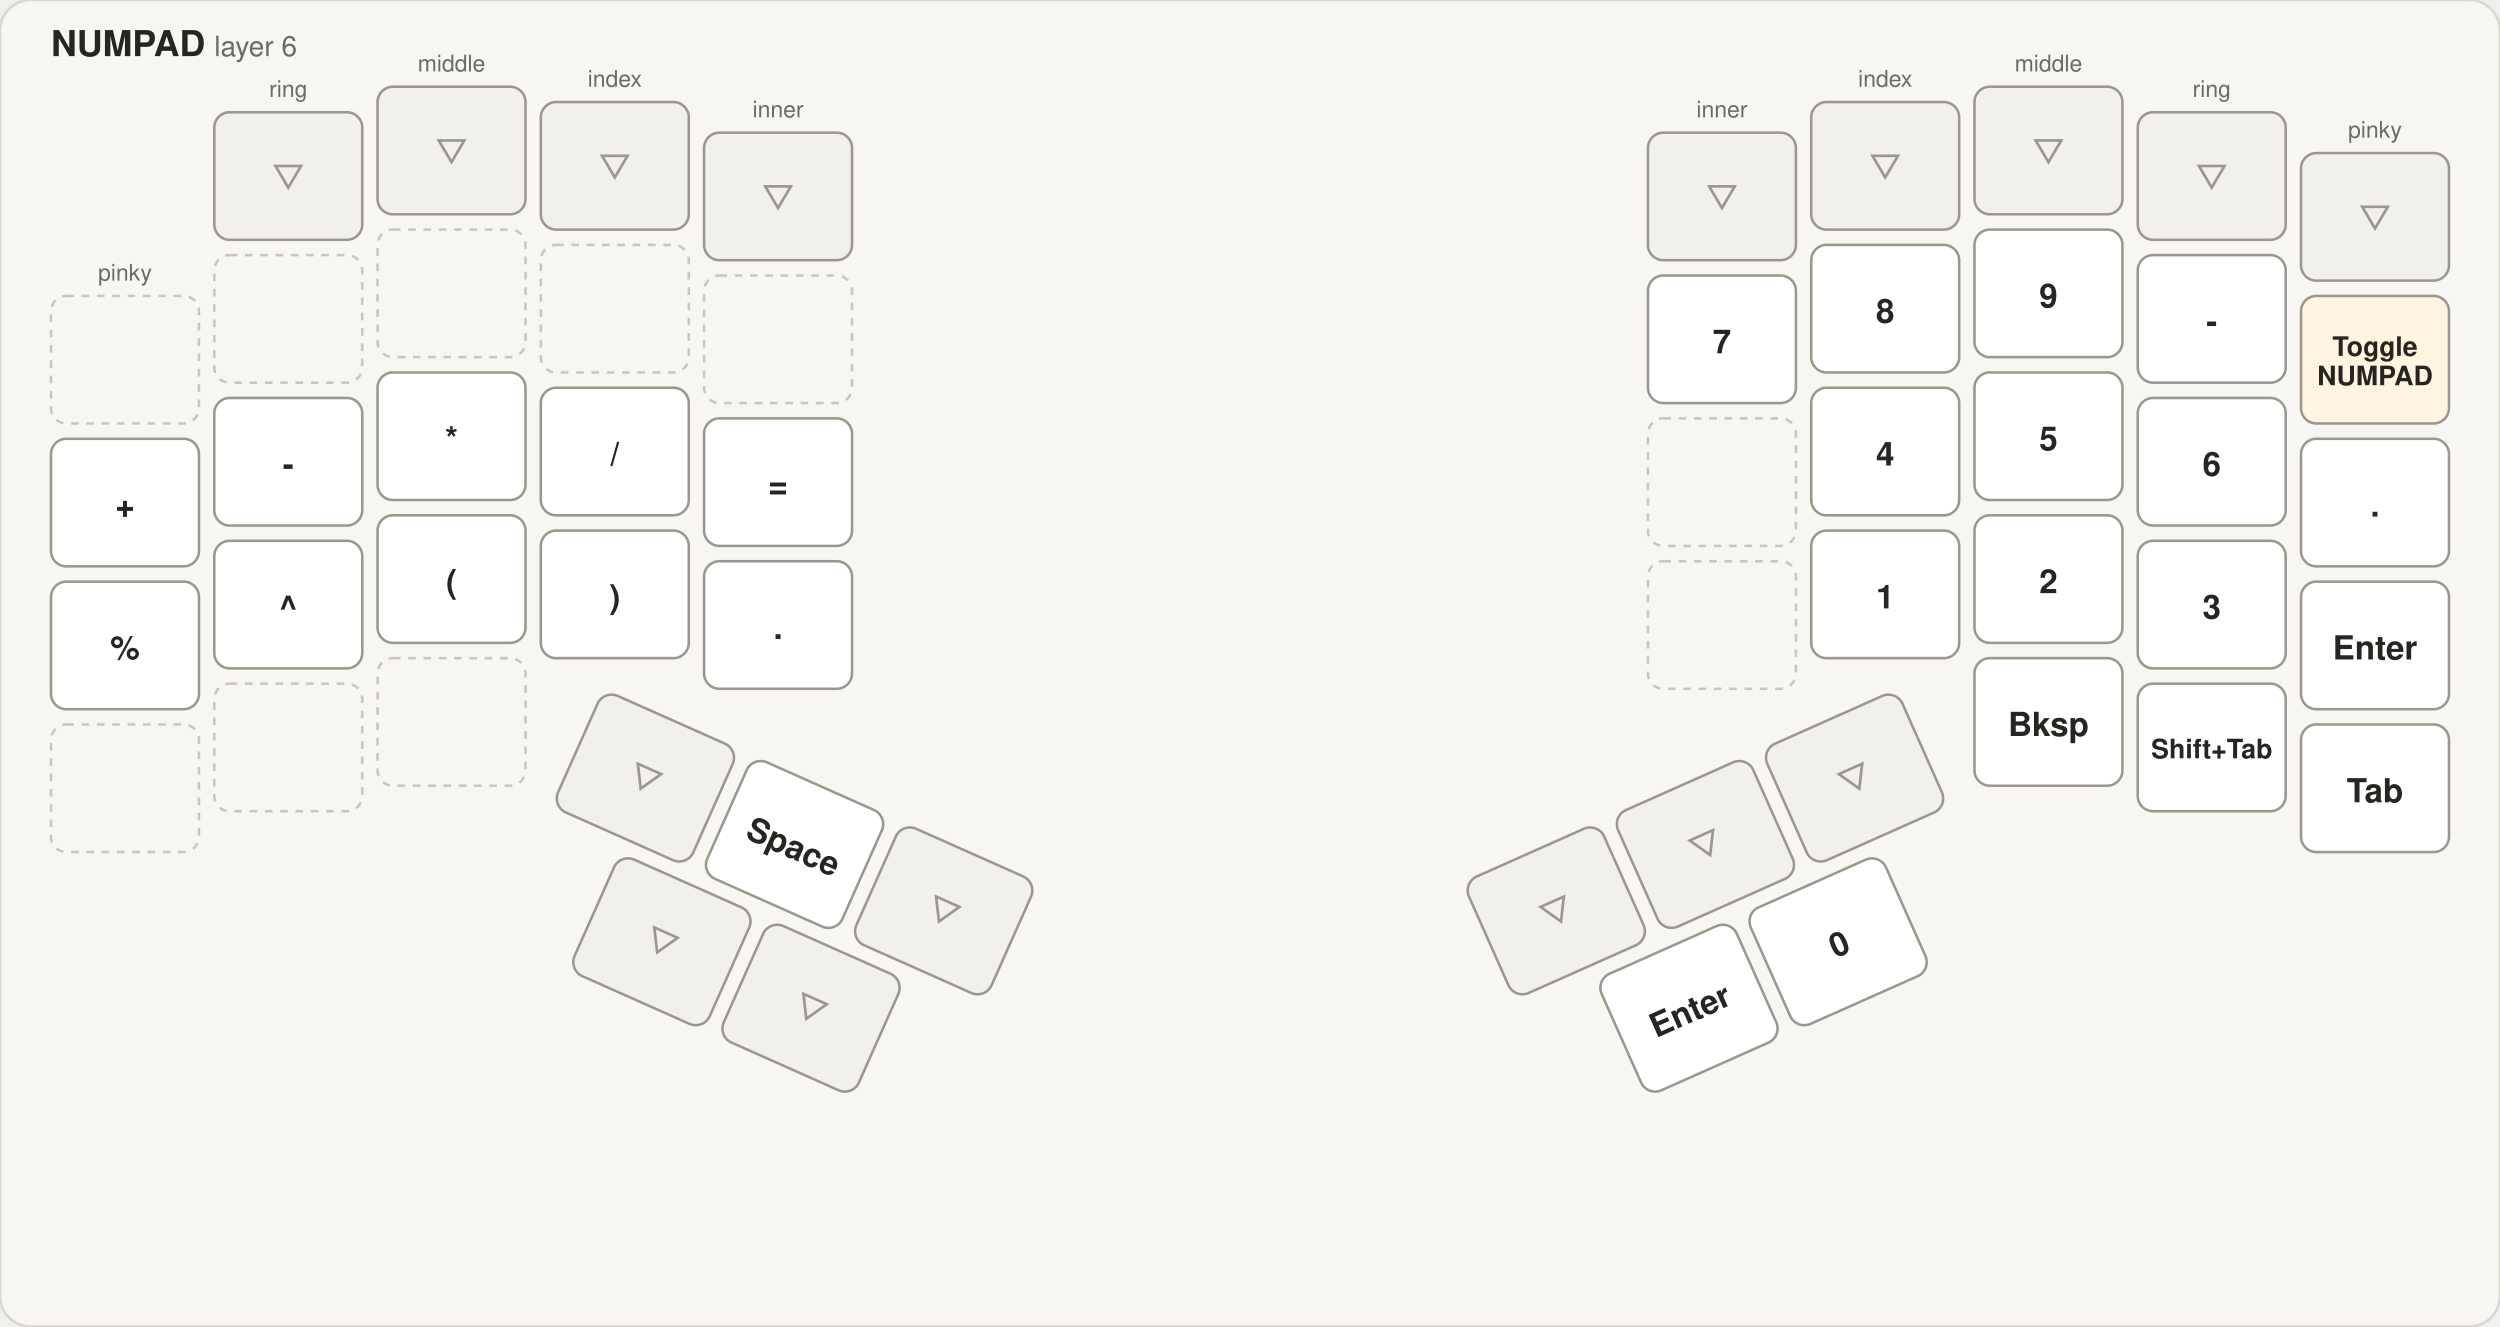
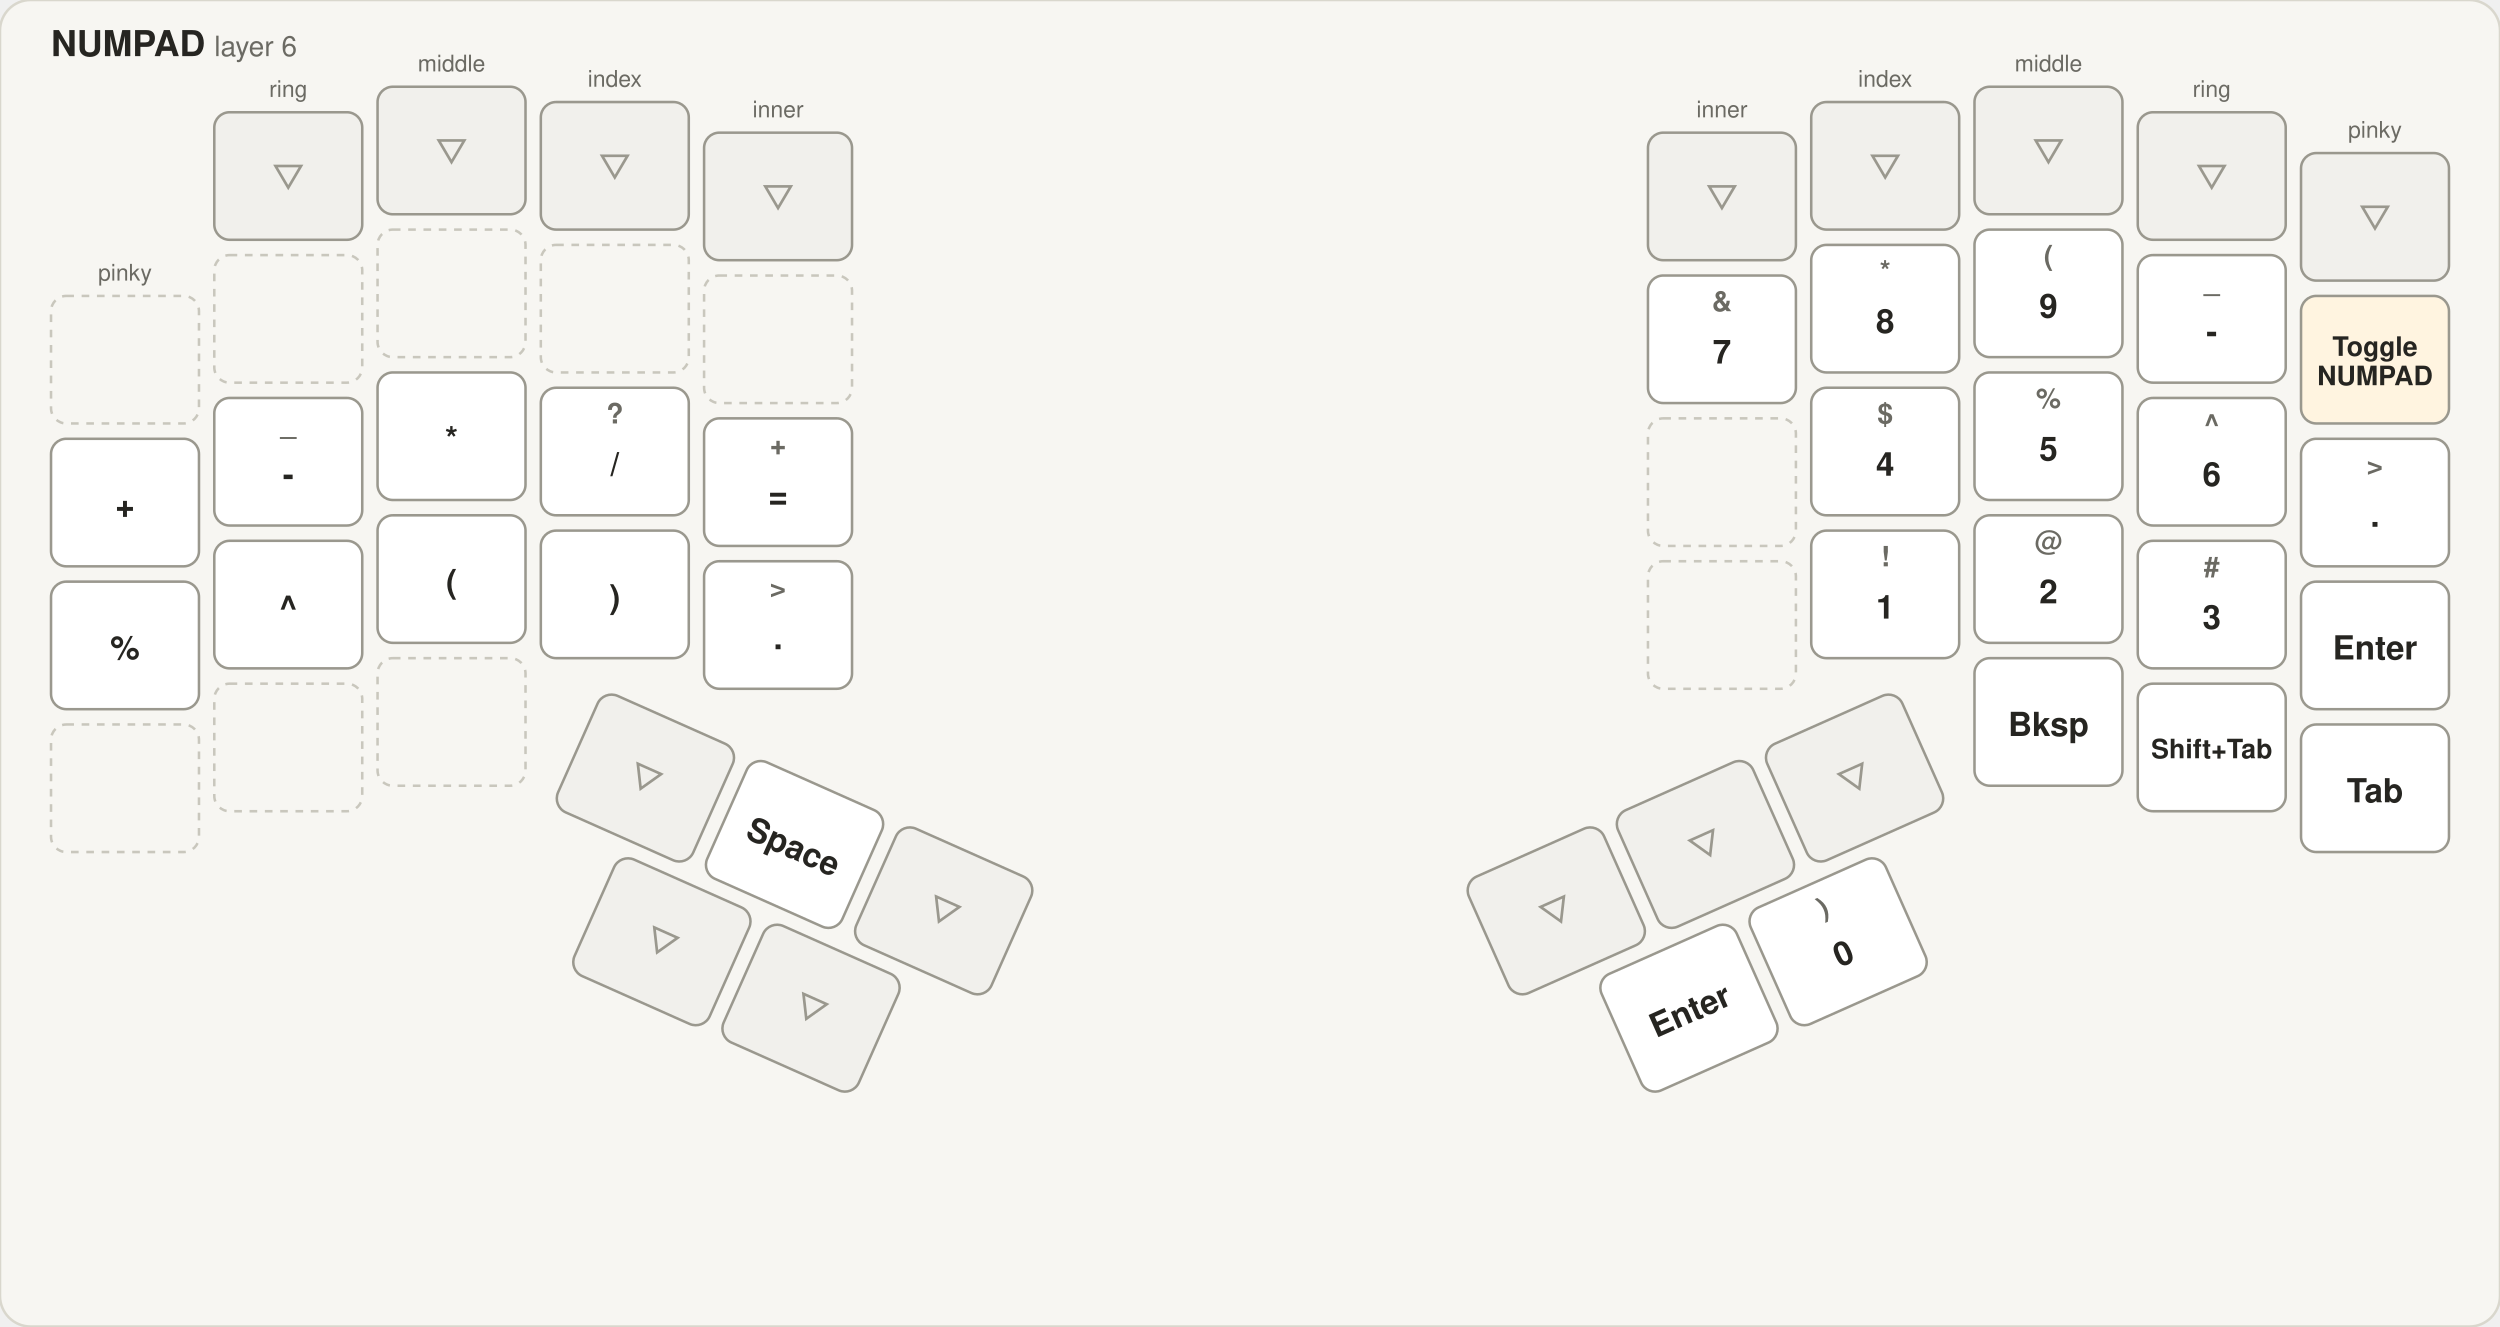
<svg xmlns="http://www.w3.org/2000/svg" viewBox="0 0 980 520" width="980" height="520" font-family="-apple-system, 'Segoe UI', Helvetica, Arial, sans-serif">
  <rect width="980" height="520" rx="12" fill="#f7f6f2" stroke="#d9d7cd" />
  <text x="20" y="22" font-size="14" font-weight="700" fill="#262521">NUMPAD</text>
  <text x="84" y="22" font-size="11" fill="#6b6a63">layer 6</text>
  <text x="49" y="110" text-anchor="middle" font-size="9" fill="#6b6a63">pinky</text>
  <rect x="20" y="116" width="58" height="50" rx="6" fill="none" stroke="#c9c7bd" stroke-dasharray="3 3" />
  <g data-pos="19">
    <rect x="20" y="172" width="58" height="50" rx="6" fill="#ffffff" stroke="#9a988e" />
    <text x="49" y="202.5" text-anchor="middle" font-size="13" font-weight="700" fill="#262521">+</text>
  </g>
  <g data-pos="29">
    <rect x="20" y="228" width="58" height="50" rx="6" fill="#ffffff" stroke="#9a988e" />
    <text x="49" y="258.5" text-anchor="middle" font-size="13" font-weight="700" fill="#262521">%</text>
  </g>
  <rect x="20" y="284" width="58" height="50" rx="6" fill="none" stroke="#c9c7bd" stroke-dasharray="3 3" />
  <text x="113" y="38" text-anchor="middle" font-size="9" fill="#6b6a63">ring</text>
  <g data-pos="0">
    <rect x="84" y="44" width="58" height="50" rx="6" fill="#f1f0ec" stroke="#9a988e" />
    <text x="113" y="74" text-anchor="middle" font-size="13" fill="#9a988e">▽</text>
  </g>
  <rect x="84" y="100" width="58" height="50" rx="6" fill="none" stroke="#c9c7bd" stroke-dasharray="3 3" />
  <g data-pos="20">
    <rect x="84" y="156" width="58" height="50" rx="6" fill="#ffffff" stroke="#9a988e" />
-     <text x="113" y="186.5" text-anchor="middle" font-size="13" font-weight="700" fill="#262521">-</text>
+     <text x="113" y="170" text-anchor="middle" font-size="11" font-weight="600" fill="#6b6a63">_</text>
+     <text x="113" y="190.5" text-anchor="middle" font-size="13" font-weight="700" fill="#262521">-</text>
  </g>
  <g data-pos="30">
    <rect x="84" y="212" width="58" height="50" rx="6" fill="#ffffff" stroke="#9a988e" />
    <text x="113" y="242.5" text-anchor="middle" font-size="13" font-weight="700" fill="#262521">^</text>
  </g>
  <rect x="84" y="268" width="58" height="50" rx="6" fill="none" stroke="#c9c7bd" stroke-dasharray="3 3" />
  <text x="177" y="28" text-anchor="middle" font-size="9" fill="#6b6a63">middle</text>
  <g data-pos="1">
    <rect x="148" y="34" width="58" height="50" rx="6" fill="#f1f0ec" stroke="#9a988e" />
    <text x="177" y="64" text-anchor="middle" font-size="13" fill="#9a988e">▽</text>
  </g>
  <rect x="148" y="90" width="58" height="50" rx="6" fill="none" stroke="#c9c7bd" stroke-dasharray="3 3" />
  <g data-pos="21">
    <rect x="148" y="146" width="58" height="50" rx="6" fill="#ffffff" stroke="#9a988e" />
    <text x="177" y="176.5" text-anchor="middle" font-size="13" font-weight="700" fill="#262521">*</text>
  </g>
  <g data-pos="31">
    <rect x="148" y="202" width="58" height="50" rx="6" fill="#ffffff" stroke="#9a988e" />
    <text x="177" y="232.5" text-anchor="middle" font-size="13" font-weight="700" fill="#262521">(</text>
  </g>
  <rect x="148" y="258" width="58" height="50" rx="6" fill="none" stroke="#c9c7bd" stroke-dasharray="3 3" />
  <text x="241" y="34" text-anchor="middle" font-size="9" fill="#6b6a63">index</text>
  <g data-pos="2">
    <rect x="212" y="40" width="58" height="50" rx="6" fill="#f1f0ec" stroke="#9a988e" />
    <text x="241" y="70" text-anchor="middle" font-size="13" fill="#9a988e">▽</text>
  </g>
  <rect x="212" y="96" width="58" height="50" rx="6" fill="none" stroke="#c9c7bd" stroke-dasharray="3 3" />
  <g data-pos="22">
    <rect x="212" y="152" width="58" height="50" rx="6" fill="#ffffff" stroke="#9a988e" />
-     <text x="241" y="182.5" text-anchor="middle" font-size="13" font-weight="700" fill="#262521">/</text>
+     <text x="241" y="166" text-anchor="middle" font-size="11" font-weight="600" fill="#6b6a63">?</text>
+     <text x="241" y="186.5" text-anchor="middle" font-size="13" font-weight="700" fill="#262521">/</text>
  </g>
  <g data-pos="32">
    <rect x="212" y="208" width="58" height="50" rx="6" fill="#ffffff" stroke="#9a988e" />
    <text x="241" y="238.5" text-anchor="middle" font-size="13" font-weight="700" fill="#262521">)</text>
  </g>
  <text x="305" y="46" text-anchor="middle" font-size="9" fill="#6b6a63">inner</text>
  <g data-pos="3">
    <rect x="276" y="52" width="58" height="50" rx="6" fill="#f1f0ec" stroke="#9a988e" />
    <text x="305" y="82" text-anchor="middle" font-size="13" fill="#9a988e">▽</text>
  </g>
  <rect x="276" y="108" width="58" height="50" rx="6" fill="none" stroke="#c9c7bd" stroke-dasharray="3 3" />
  <g data-pos="23">
    <rect x="276" y="164" width="58" height="50" rx="6" fill="#ffffff" stroke="#9a988e" />
-     <text x="305" y="194.5" text-anchor="middle" font-size="13" font-weight="700" fill="#262521">=</text>
+     <text x="305" y="178" text-anchor="middle" font-size="11" font-weight="600" fill="#6b6a63">+</text>
+     <text x="305" y="198.5" text-anchor="middle" font-size="13" font-weight="700" fill="#262521">=</text>
  </g>
  <g data-pos="33">
    <rect x="276" y="220" width="58" height="50" rx="6" fill="#ffffff" stroke="#9a988e" />
-     <text x="305" y="250.5" text-anchor="middle" font-size="13" font-weight="700" fill="#262521">.</text>
+     <text x="305" y="234" text-anchor="middle" font-size="11" font-weight="600" fill="#6b6a63">&gt;</text>
+     <text x="305" y="254.5" text-anchor="middle" font-size="13" font-weight="700" fill="#262521">.</text>
  </g>
  <g transform="rotate(24 253 305)">
    <g data-pos="45">
      <rect x="224" y="280" width="58" height="50" rx="6" fill="#f1f0ec" stroke="#9a988e" />
      <text x="253" y="310" text-anchor="middle" font-size="13" fill="#9a988e">▽</text>
    </g>
    <g data-pos="48">
      <rect x="288" y="280" width="58" height="50" rx="6" fill="#ffffff" stroke="#9a988e" />
      <text x="317" y="310.5" text-anchor="middle" font-size="13" font-weight="700" fill="#262521">Space</text>
    </g>
    <g data-pos="52">
      <rect x="352" y="280" width="58" height="50" rx="6" fill="#f1f0ec" stroke="#9a988e" />
      <text x="381" y="310" text-anchor="middle" font-size="13" fill="#9a988e">▽</text>
    </g>
    <g data-pos="47">
      <rect x="256" y="336" width="58" height="50" rx="6" fill="#f1f0ec" stroke="#9a988e" />
      <text x="285" y="366" text-anchor="middle" font-size="13" fill="#9a988e">▽</text>
    </g>
    <g data-pos="51">
      <rect x="320" y="336" width="58" height="50" rx="6" fill="#f1f0ec" stroke="#9a988e" />
      <text x="349" y="366" text-anchor="middle" font-size="13" fill="#9a988e">▽</text>
    </g>
  </g>
  <text x="675" y="46" text-anchor="middle" font-size="9" fill="#6b6a63">inner</text>
  <g data-pos="4">
    <rect x="646" y="52" width="58" height="50" rx="6" fill="#f1f0ec" stroke="#9a988e" />
    <text x="675" y="82" text-anchor="middle" font-size="13" fill="#9a988e">▽</text>
  </g>
  <g data-pos="14">
    <rect x="646" y="108" width="58" height="50" rx="6" fill="#ffffff" stroke="#9a988e" />
-     <text x="675" y="138.5" text-anchor="middle" font-size="13" font-weight="700" fill="#262521">7</text>
+     <text x="675" y="122" text-anchor="middle" font-size="11" font-weight="600" fill="#6b6a63">&amp;</text>
+     <text x="675" y="142.5" text-anchor="middle" font-size="13" font-weight="700" fill="#262521">7</text>
  </g>
  <rect x="646" y="164" width="58" height="50" rx="6" fill="none" stroke="#c9c7bd" stroke-dasharray="3 3" />
  <rect x="646" y="220" width="58" height="50" rx="6" fill="none" stroke="#c9c7bd" stroke-dasharray="3 3" />
  <text x="739" y="34" text-anchor="middle" font-size="9" fill="#6b6a63">index</text>
  <g data-pos="5">
    <rect x="710" y="40" width="58" height="50" rx="6" fill="#f1f0ec" stroke="#9a988e" />
    <text x="739" y="70" text-anchor="middle" font-size="13" fill="#9a988e">▽</text>
  </g>
  <g data-pos="15">
    <rect x="710" y="96" width="58" height="50" rx="6" fill="#ffffff" stroke="#9a988e" />
-     <text x="739" y="126.5" text-anchor="middle" font-size="13" font-weight="700" fill="#262521">8</text>
+     <text x="739" y="110" text-anchor="middle" font-size="11" font-weight="600" fill="#6b6a63">*</text>
+     <text x="739" y="130.5" text-anchor="middle" font-size="13" font-weight="700" fill="#262521">8</text>
  </g>
  <g data-pos="25">
    <rect x="710" y="152" width="58" height="50" rx="6" fill="#ffffff" stroke="#9a988e" />
-     <text x="739" y="182.5" text-anchor="middle" font-size="13" font-weight="700" fill="#262521">4</text>
+     <text x="739" y="166" text-anchor="middle" font-size="11" font-weight="600" fill="#6b6a63">$</text>
+     <text x="739" y="186.5" text-anchor="middle" font-size="13" font-weight="700" fill="#262521">4</text>
  </g>
  <g data-pos="35">
    <rect x="710" y="208" width="58" height="50" rx="6" fill="#ffffff" stroke="#9a988e" />
-     <text x="739" y="238.5" text-anchor="middle" font-size="13" font-weight="700" fill="#262521">1</text>
+     <text x="739" y="222" text-anchor="middle" font-size="11" font-weight="600" fill="#6b6a63">!</text>
+     <text x="739" y="242.5" text-anchor="middle" font-size="13" font-weight="700" fill="#262521">1</text>
  </g>
  <text x="803" y="28" text-anchor="middle" font-size="9" fill="#6b6a63">middle</text>
  <g data-pos="6">
    <rect x="774" y="34" width="58" height="50" rx="6" fill="#f1f0ec" stroke="#9a988e" />
    <text x="803" y="64" text-anchor="middle" font-size="13" fill="#9a988e">▽</text>
  </g>
  <g data-pos="16">
    <rect x="774" y="90" width="58" height="50" rx="6" fill="#ffffff" stroke="#9a988e" />
-     <text x="803" y="120.5" text-anchor="middle" font-size="13" font-weight="700" fill="#262521">9</text>
+     <text x="803" y="104" text-anchor="middle" font-size="11" font-weight="600" fill="#6b6a63">(</text>
+     <text x="803" y="124.5" text-anchor="middle" font-size="13" font-weight="700" fill="#262521">9</text>
  </g>
  <g data-pos="26">
    <rect x="774" y="146" width="58" height="50" rx="6" fill="#ffffff" stroke="#9a988e" />
-     <text x="803" y="176.5" text-anchor="middle" font-size="13" font-weight="700" fill="#262521">5</text>
+     <text x="803" y="160" text-anchor="middle" font-size="11" font-weight="600" fill="#6b6a63">%</text>
+     <text x="803" y="180.5" text-anchor="middle" font-size="13" font-weight="700" fill="#262521">5</text>
  </g>
  <g data-pos="36">
    <rect x="774" y="202" width="58" height="50" rx="6" fill="#ffffff" stroke="#9a988e" />
-     <text x="803" y="232.5" text-anchor="middle" font-size="13" font-weight="700" fill="#262521">2</text>
+     <text x="803" y="216" text-anchor="middle" font-size="11" font-weight="600" fill="#6b6a63">@</text>
+     <text x="803" y="236.5" text-anchor="middle" font-size="13" font-weight="700" fill="#262521">2</text>
  </g>
  <g data-pos="42">
    <rect x="774" y="258" width="58" height="50" rx="6" fill="#ffffff" stroke="#9a988e" />
    <text x="803" y="288.5" text-anchor="middle" font-size="13" font-weight="700" fill="#262521">Bksp</text>
  </g>
  <text x="867" y="38" text-anchor="middle" font-size="9" fill="#6b6a63">ring</text>
  <g data-pos="7">
    <rect x="838" y="44" width="58" height="50" rx="6" fill="#f1f0ec" stroke="#9a988e" />
    <text x="867" y="74" text-anchor="middle" font-size="13" fill="#9a988e">▽</text>
  </g>
  <g data-pos="17">
    <rect x="838" y="100" width="58" height="50" rx="6" fill="#ffffff" stroke="#9a988e" />
-     <text x="867" y="130.5" text-anchor="middle" font-size="13" font-weight="700" fill="#262521">-</text>
+     <text x="867" y="114" text-anchor="middle" font-size="11" font-weight="600" fill="#6b6a63">_</text>
+     <text x="867" y="134.5" text-anchor="middle" font-size="13" font-weight="700" fill="#262521">-</text>
  </g>
  <g data-pos="27">
    <rect x="838" y="156" width="58" height="50" rx="6" fill="#ffffff" stroke="#9a988e" />
-     <text x="867" y="186.5" text-anchor="middle" font-size="13" font-weight="700" fill="#262521">6</text>
+     <text x="867" y="170" text-anchor="middle" font-size="11" font-weight="600" fill="#6b6a63">^</text>
+     <text x="867" y="190.5" text-anchor="middle" font-size="13" font-weight="700" fill="#262521">6</text>
  </g>
  <g data-pos="37">
    <rect x="838" y="212" width="58" height="50" rx="6" fill="#ffffff" stroke="#9a988e" />
-     <text x="867" y="242.5" text-anchor="middle" font-size="13" font-weight="700" fill="#262521">3</text>
+     <text x="867" y="226" text-anchor="middle" font-size="11" font-weight="600" fill="#6b6a63">#</text>
+     <text x="867" y="246.5" text-anchor="middle" font-size="13" font-weight="700" fill="#262521">3</text>
  </g>
  <g data-pos="43">
    <rect x="838" y="268" width="58" height="50" rx="6" fill="#ffffff" stroke="#9a988e" />
    <text x="867" y="297.25" text-anchor="middle" font-size="10.5" font-weight="700" fill="#262521">Shift+Tab</text>
  </g>
  <text x="931" y="54" text-anchor="middle" font-size="9" fill="#6b6a63">pinky</text>
  <g data-pos="8">
    <rect x="902" y="60" width="58" height="50" rx="6" fill="#f1f0ec" stroke="#9a988e" />
    <text x="931" y="90" text-anchor="middle" font-size="13" fill="#9a988e">▽</text>
  </g>
  <g data-pos="18">
    <rect x="902" y="116" width="58" height="50" rx="6" fill="#fff4e0" stroke="#9a988e" />
    <text x="931" y="139.5" text-anchor="middle" font-size="10.5" font-weight="700" fill="#262521">Toggle</text>
    <text x="931" y="151" text-anchor="middle" font-size="10.5" font-weight="700" fill="#262521">NUMPAD</text>
  </g>
  <g data-pos="28">
    <rect x="902" y="172" width="58" height="50" rx="6" fill="#ffffff" stroke="#9a988e" />
-     <text x="931" y="202.5" text-anchor="middle" font-size="13" font-weight="700" fill="#262521">.</text>
+     <text x="931" y="186" text-anchor="middle" font-size="11" font-weight="600" fill="#6b6a63">&gt;</text>
+     <text x="931" y="206.5" text-anchor="middle" font-size="13" font-weight="700" fill="#262521">.</text>
  </g>
  <g data-pos="38">
    <rect x="902" y="228" width="58" height="50" rx="6" fill="#ffffff" stroke="#9a988e" />
    <text x="931" y="258.5" text-anchor="middle" font-size="13" font-weight="700" fill="#262521">Enter</text>
  </g>
  <g data-pos="44">
    <rect x="902" y="284" width="58" height="50" rx="6" fill="#ffffff" stroke="#9a988e" />
    <text x="931" y="314.5" text-anchor="middle" font-size="13" font-weight="700" fill="#262521">Tab</text>
  </g>
  <g transform="rotate(-24 727 305)">
    <g data-pos="46">
      <rect x="698" y="280" width="58" height="50" rx="6" fill="#f1f0ec" stroke="#9a988e" />
      <text x="727" y="310" text-anchor="middle" font-size="13" fill="#9a988e">▽</text>
    </g>
    <g data-pos="54">
      <rect x="634" y="280" width="58" height="50" rx="6" fill="#f1f0ec" stroke="#9a988e" />
      <text x="663" y="310" text-anchor="middle" font-size="13" fill="#9a988e">▽</text>
    </g>
    <g data-pos="50">
      <rect x="570" y="280" width="58" height="50" rx="6" fill="#f1f0ec" stroke="#9a988e" />
      <text x="599" y="310" text-anchor="middle" font-size="13" fill="#9a988e">▽</text>
    </g>
    <g data-pos="49">
      <rect x="666" y="336" width="58" height="50" rx="6" fill="#ffffff" stroke="#9a988e" />
-       <text x="695" y="366.5" text-anchor="middle" font-size="13" font-weight="700" fill="#262521">0</text>
+       <text x="695" y="350" text-anchor="middle" font-size="11" font-weight="600" fill="#6b6a63">)</text>
+       <text x="695" y="370.5" text-anchor="middle" font-size="13" font-weight="700" fill="#262521">0</text>
    </g>
    <g data-pos="53">
      <rect x="602" y="336" width="58" height="50" rx="6" fill="#ffffff" stroke="#9a988e" />
      <text x="631" y="366.5" text-anchor="middle" font-size="13" font-weight="700" fill="#262521">Enter</text>
    </g>
  </g>
</svg>
